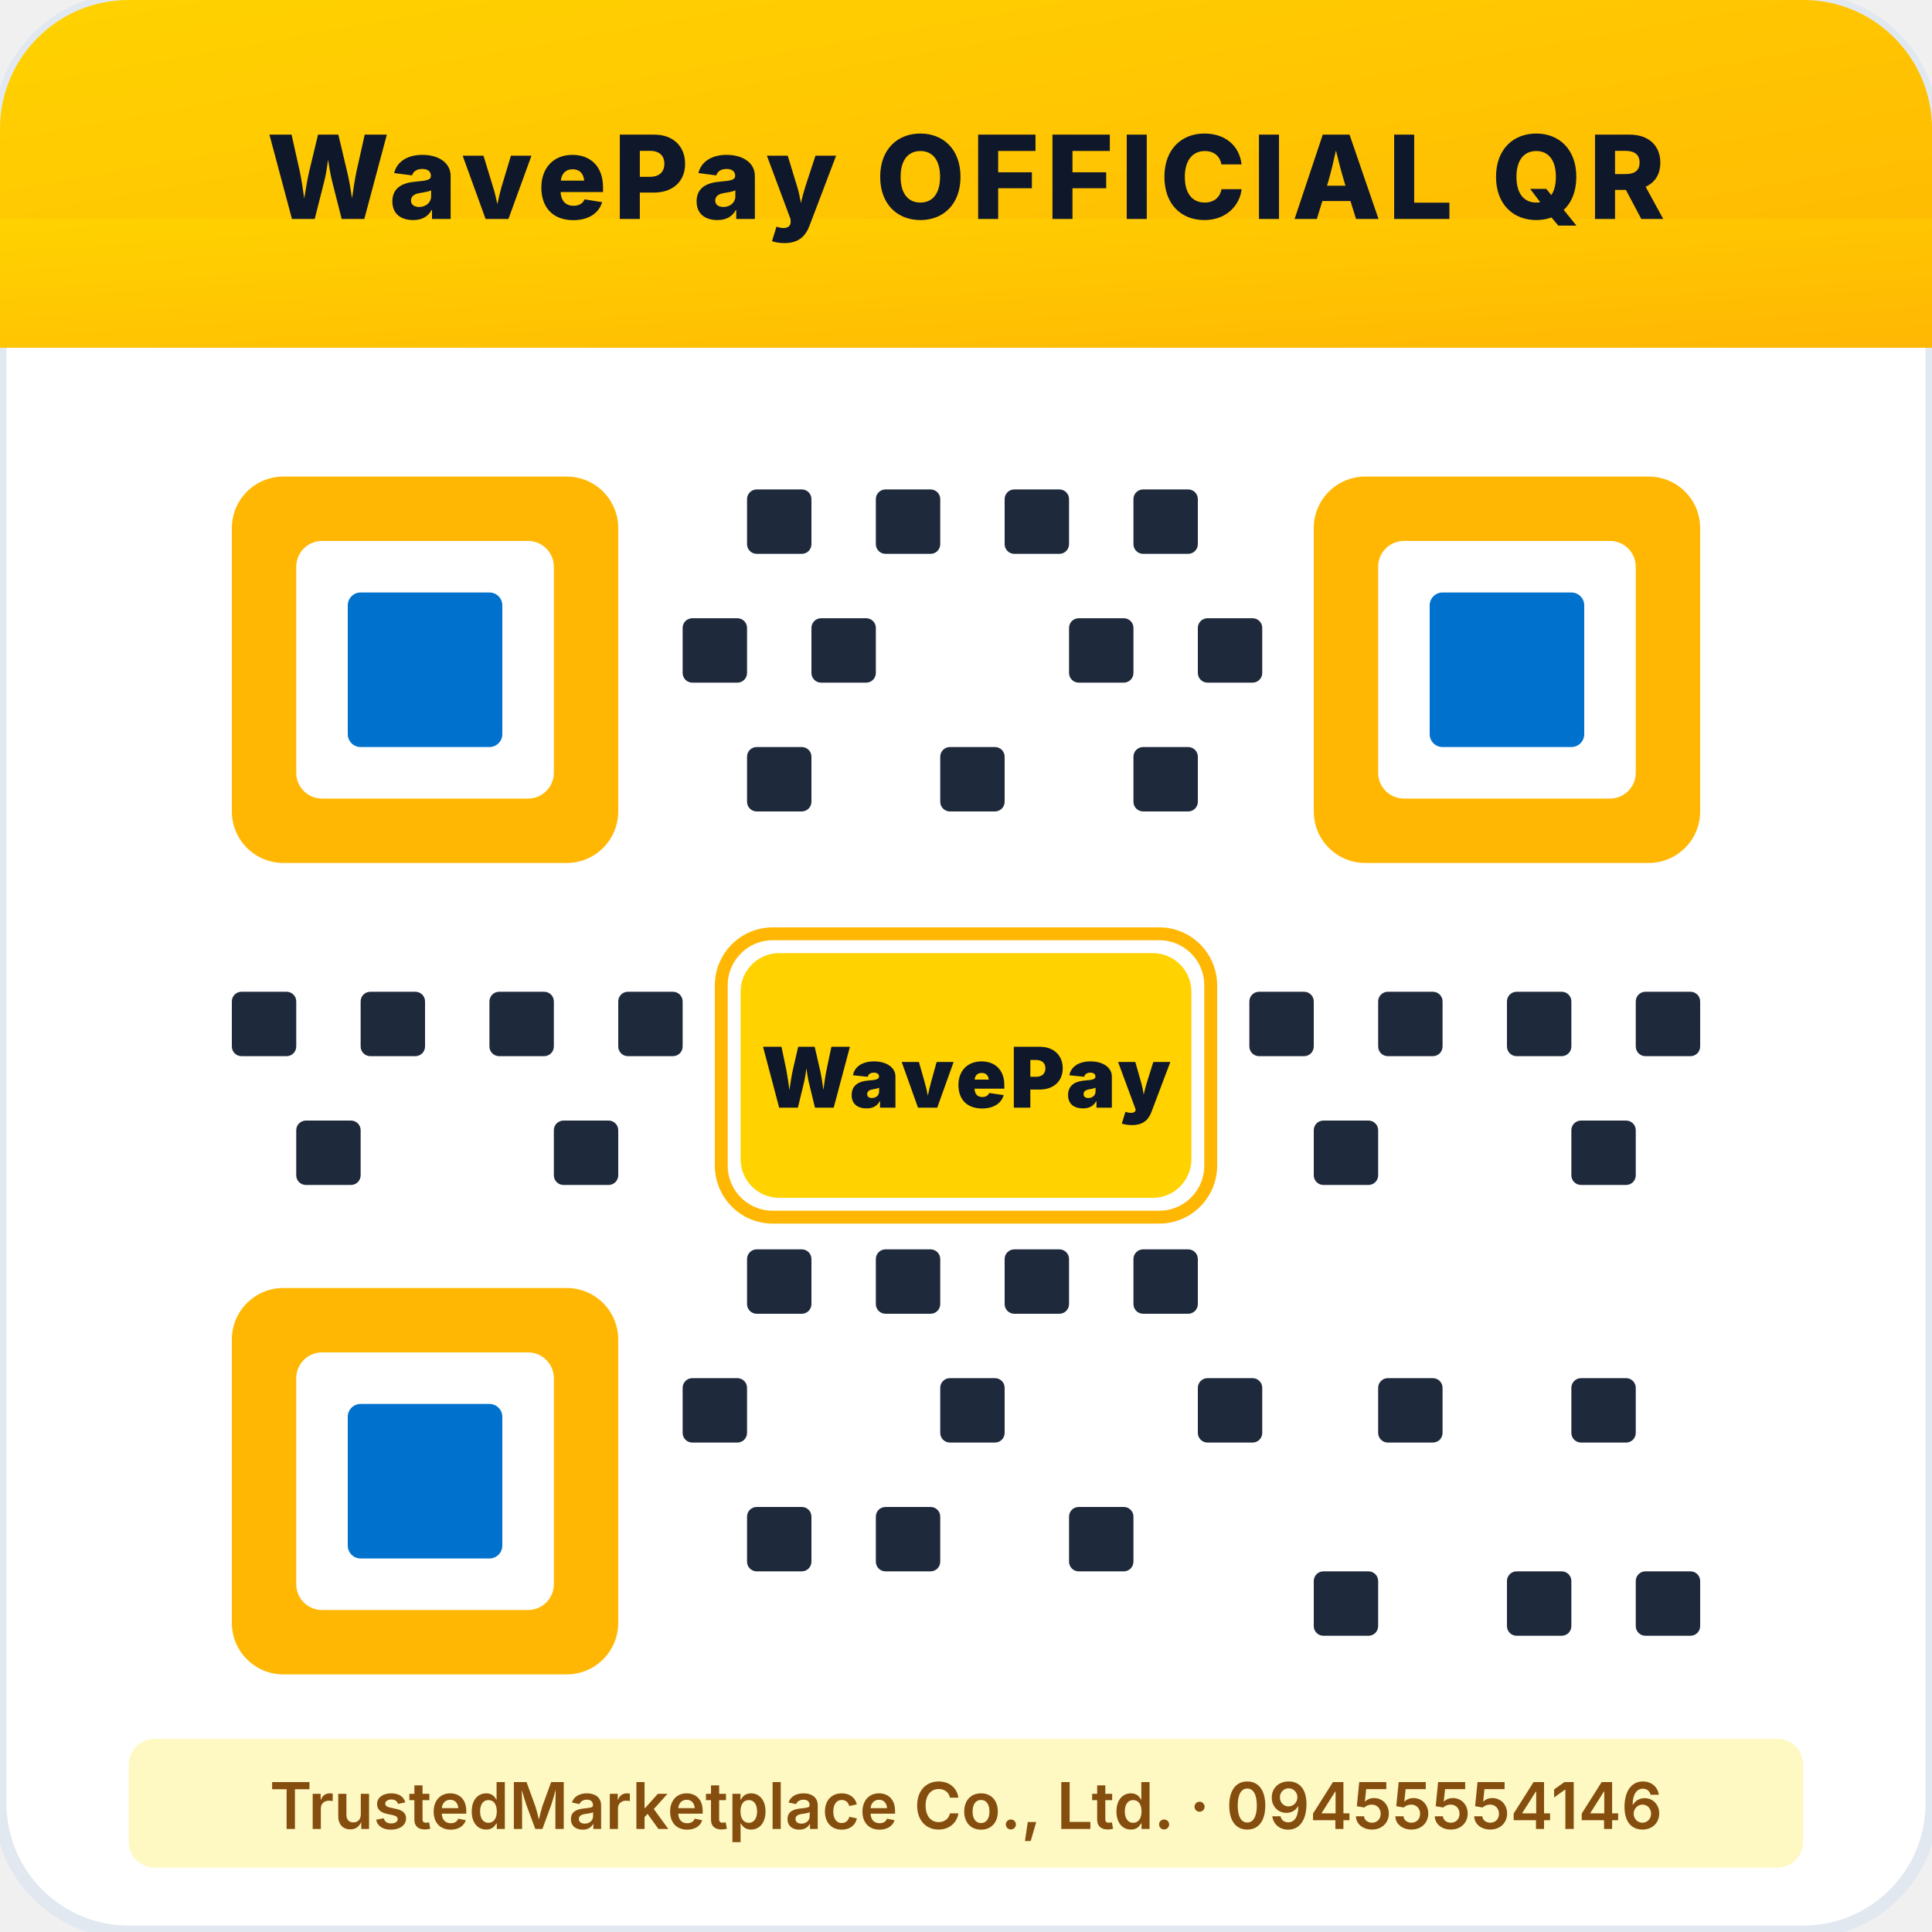
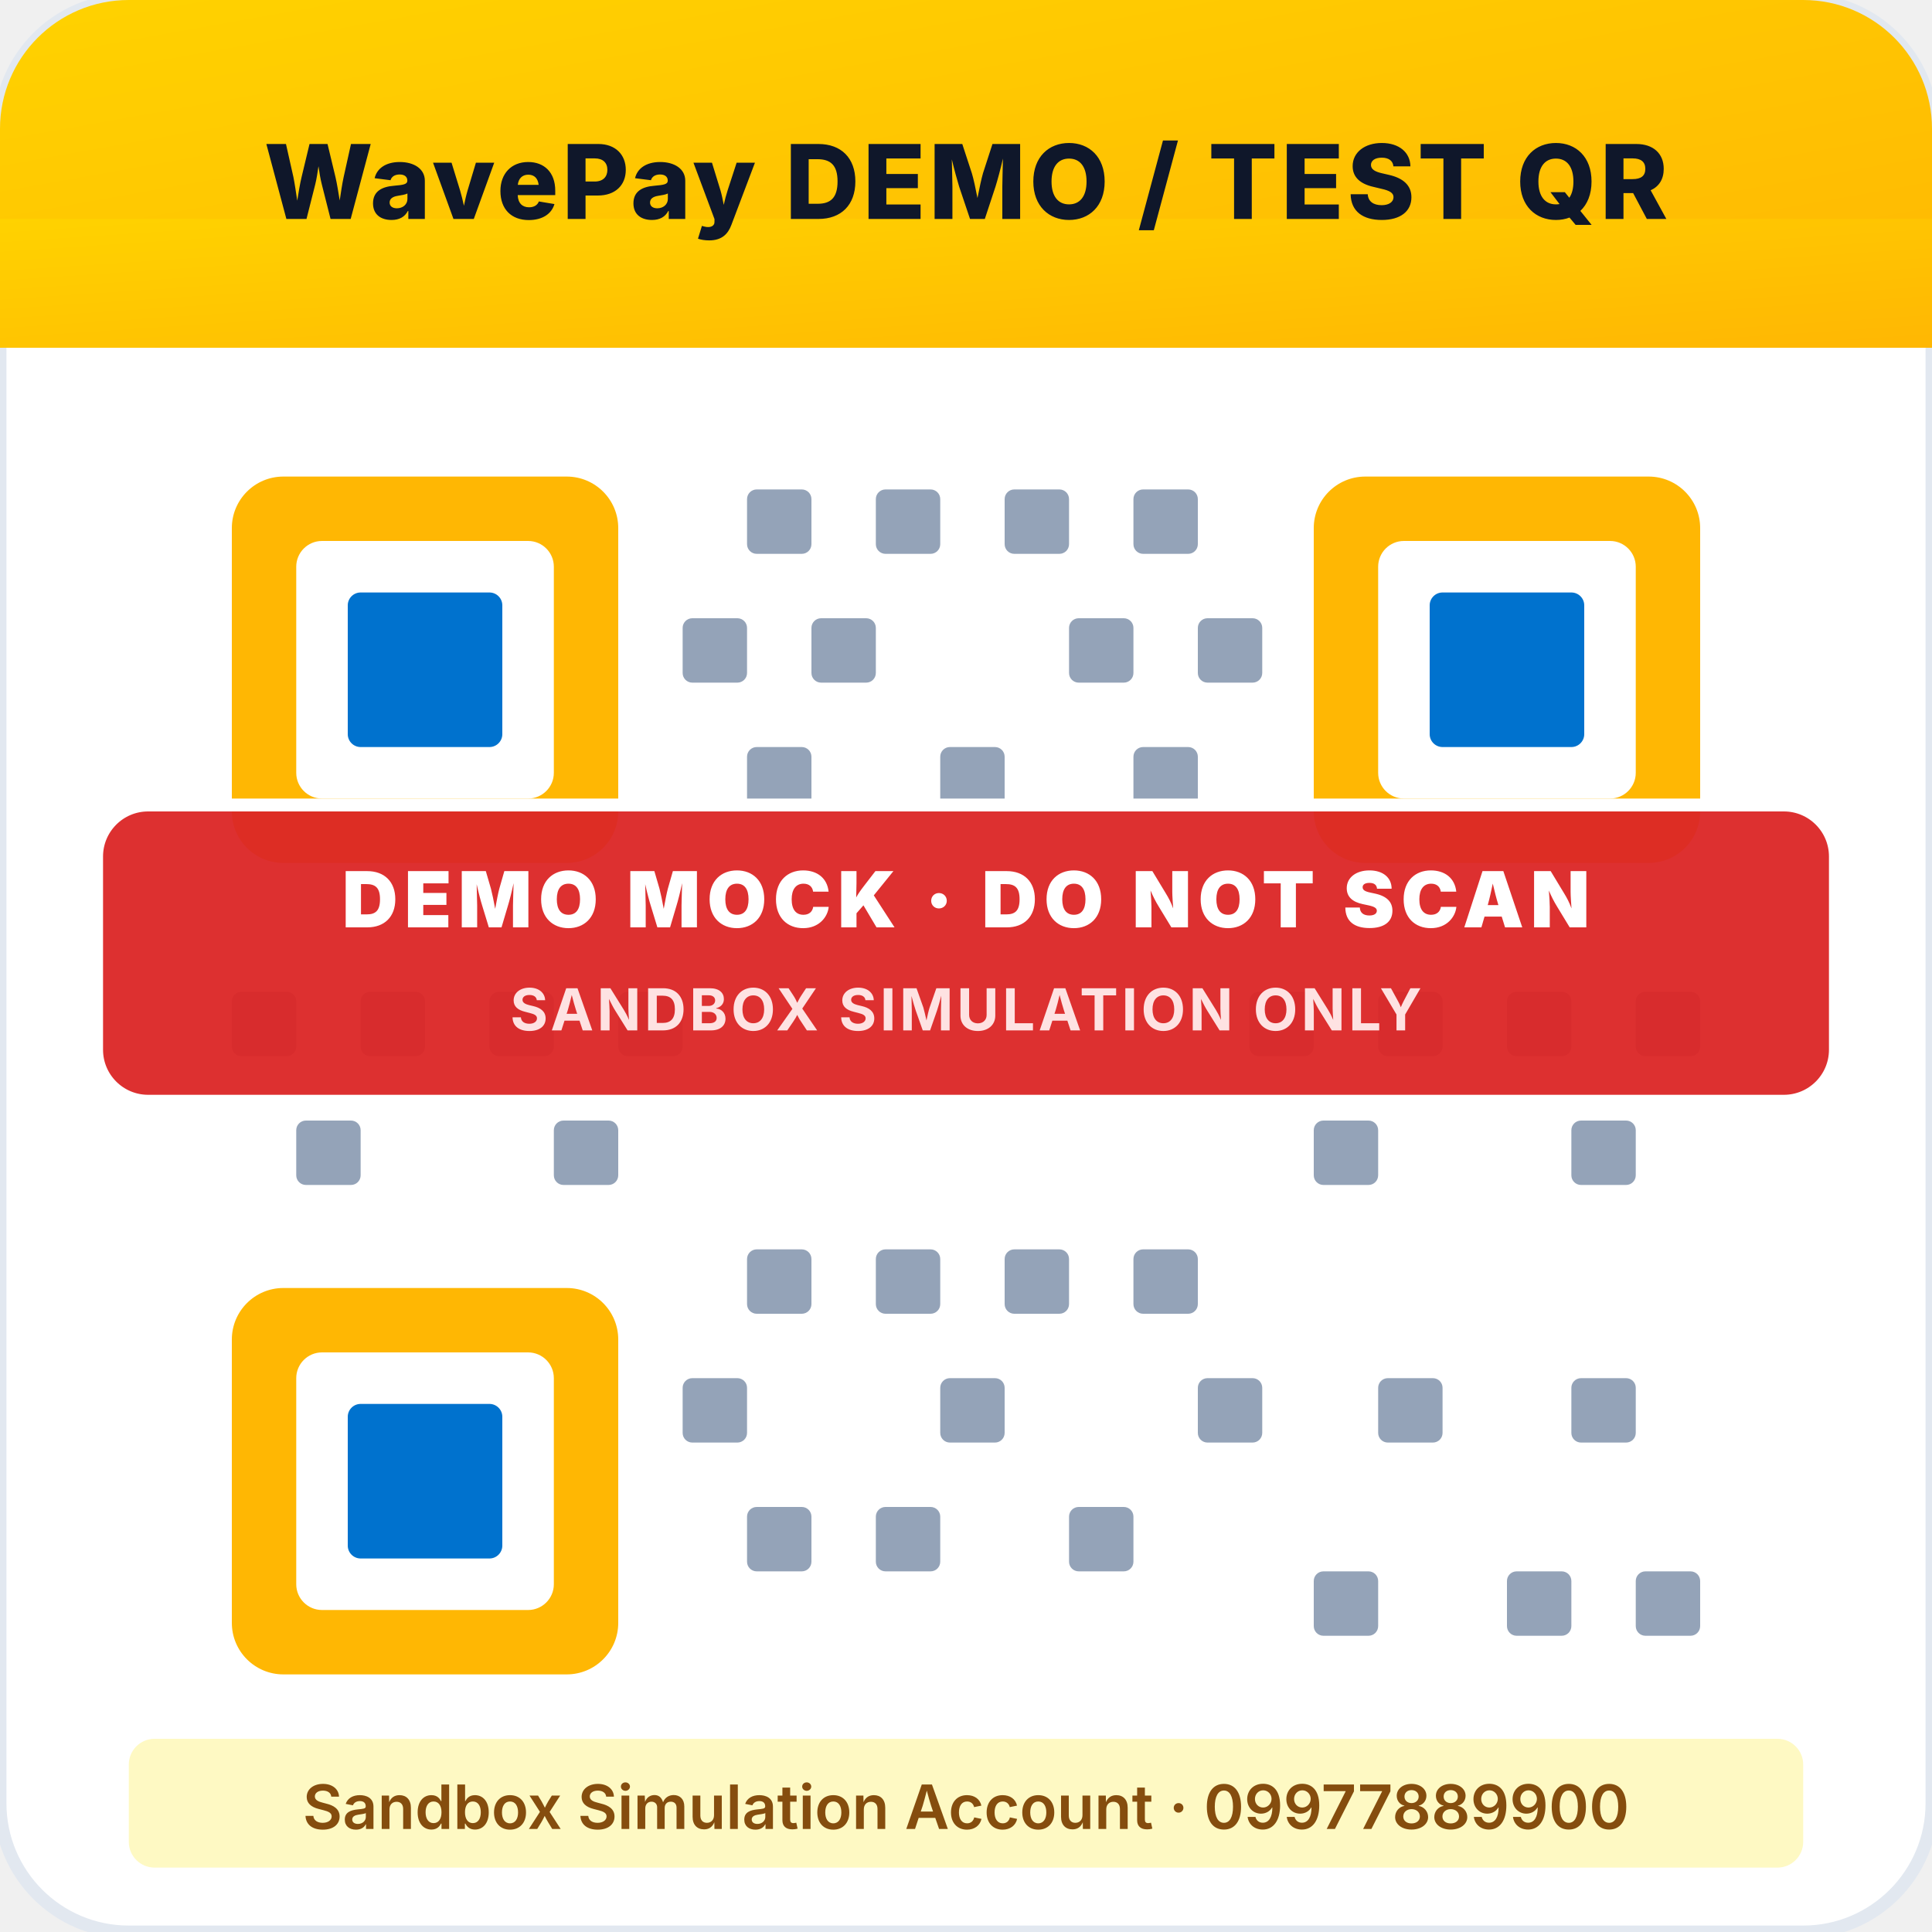
<svg xmlns="http://www.w3.org/2000/svg" viewBox="0 0 300 300" width="100%" height="100%">
  <defs>
    <linearGradient id="waveGrad" x1="0%" y1="0%" x2="100%" y2="100%">
      <stop offset="0%" stop-color="#ffd200" />
      <stop offset="100%" stop-color="#ffb703" />
    </linearGradient>
  </defs>
  <rect width="300" height="300" rx="20" fill="#ffffff" stroke="#e2e8f0" stroke-width="2" />
  <rect x="0" y="0" width="300" height="54" rx="20" fill="url(#waveGrad)" />
  <rect x="0" y="34" width="300" height="20" fill="url(#waveGrad)" />
-   <text x="150" y="34" fill="#0f172a" font-family="system-ui, -apple-system, sans-serif" font-weight="800" font-size="18" text-anchor="middle" letter-spacing="1">WavePay OFFICIAL QR</text>
+   <text x="150" y="34" fill="#0f172a" font-family="system-ui, -apple-system, sans-serif" font-weight="800" font-size="16" text-anchor="middle" letter-spacing="0.5">WavePay DEMO / TEST QR</text>
  <rect x="36" y="74" width="60" height="60" rx="8" fill="#ffb703" />
  <rect x="46" y="84" width="40" height="40" rx="4" fill="#ffffff" />
  <rect x="54" y="92" width="24" height="24" rx="2" fill="#0072ce" />
  <rect x="204" y="74" width="60" height="60" rx="8" fill="#ffb703" />
  <rect x="214" y="84" width="40" height="40" rx="4" fill="#ffffff" />
  <rect x="222" y="92" width="24" height="24" rx="2" fill="#0072ce" />
  <rect x="36" y="200" width="60" height="60" rx="8" fill="#ffb703" />
  <rect x="46" y="210" width="40" height="40" rx="4" fill="#ffffff" />
  <rect x="54" y="218" width="24" height="24" rx="2" fill="#0072ce" />
-   <g fill="#1e293b">
+   <g fill="#94a3b8">
    <rect x="116" y="76" width="10" height="10" rx="1.5" />
    <rect x="136" y="76" width="10" height="10" rx="1.5" />
    <rect x="156" y="76" width="10" height="10" rx="1.5" />
    <rect x="176" y="76" width="10" height="10" rx="1.5" />
    <rect x="106" y="96" width="10" height="10" rx="1.5" />
    <rect x="126" y="96" width="10" height="10" rx="1.5" />
    <rect x="166" y="96" width="10" height="10" rx="1.5" />
    <rect x="186" y="96" width="10" height="10" rx="1.5" />
    <rect x="116" y="116" width="10" height="10" rx="1.5" />
    <rect x="146" y="116" width="10" height="10" rx="1.5" />
    <rect x="176" y="116" width="10" height="10" rx="1.5" />
    <rect x="36" y="154" width="10" height="10" rx="1.5" />
    <rect x="56" y="154" width="10" height="10" rx="1.5" />
    <rect x="76" y="154" width="10" height="10" rx="1.5" />
    <rect x="96" y="154" width="10" height="10" rx="1.5" />
    <rect x="194" y="154" width="10" height="10" rx="1.5" />
    <rect x="214" y="154" width="10" height="10" rx="1.5" />
    <rect x="234" y="154" width="10" height="10" rx="1.5" />
    <rect x="254" y="154" width="10" height="10" rx="1.5" />
    <rect x="46" y="174" width="10" height="10" rx="1.5" />
    <rect x="86" y="174" width="10" height="10" rx="1.5" />
    <rect x="204" y="174" width="10" height="10" rx="1.5" />
    <rect x="244" y="174" width="10" height="10" rx="1.5" />
    <rect x="116" y="194" width="10" height="10" rx="1.5" />
    <rect x="136" y="194" width="10" height="10" rx="1.5" />
    <rect x="156" y="194" width="10" height="10" rx="1.5" />
    <rect x="176" y="194" width="10" height="10" rx="1.5" />
    <rect x="106" y="214" width="10" height="10" rx="1.5" />
    <rect x="146" y="214" width="10" height="10" rx="1.5" />
    <rect x="186" y="214" width="10" height="10" rx="1.5" />
    <rect x="116" y="234" width="10" height="10" rx="1.5" />
    <rect x="136" y="234" width="10" height="10" rx="1.5" />
    <rect x="166" y="234" width="10" height="10" rx="1.5" />
    <rect x="214" y="214" width="10" height="10" rx="1.5" />
    <rect x="244" y="214" width="10" height="10" rx="1.5" />
    <rect x="204" y="244" width="10" height="10" rx="1.5" />
    <rect x="234" y="244" width="10" height="10" rx="1.5" />
    <rect x="254" y="244" width="10" height="10" rx="1.5" />
  </g>
-   <rect x="112" y="145" width="76" height="44" rx="8" fill="#ffffff" stroke="#ffb703" stroke-width="2" />
-   <rect x="115" y="148" width="70" height="38" rx="6" fill="#ffd200" />
-   <text x="150" y="172" fill="#0f172a" font-family="system-ui, -apple-system, sans-serif" font-weight="900" font-size="13" text-anchor="middle" letter-spacing="0.5">WavePay</text>
+   <rect x="15" y="125" width="270" height="46" rx="8" fill="#dc2626" fill-opacity="0.95" stroke="#ffffff" stroke-width="2" />
+   <text x="150" y="144" fill="#ffffff" font-family="system-ui, -apple-system, sans-serif" font-weight="900" font-size="12" text-anchor="middle" letter-spacing="1">DEMO MOCK · DO NOT SCAN</text>
+   <text x="150" y="160" fill="#fee2e2" font-family="system-ui, -apple-system, sans-serif" font-weight="700" font-size="9" text-anchor="middle" letter-spacing="0.5">SANDBOX SIMULATION ONLY</text>
  <rect x="20" y="270" width="260" height="20" rx="4" fill="#fef9c3" />
-   <text x="150" y="284" fill="#854d0e" font-family="system-ui, -apple-system, sans-serif" font-weight="600" font-size="10" text-anchor="middle">TrustedMarketplace Co., Ltd. · 09455554146</text>
+   <text x="150" y="284" fill="#854d0e" font-family="system-ui, -apple-system, sans-serif" font-weight="600" font-size="9.5" text-anchor="middle">Sandbox Simulation Account · 09977889900</text>
</svg>
